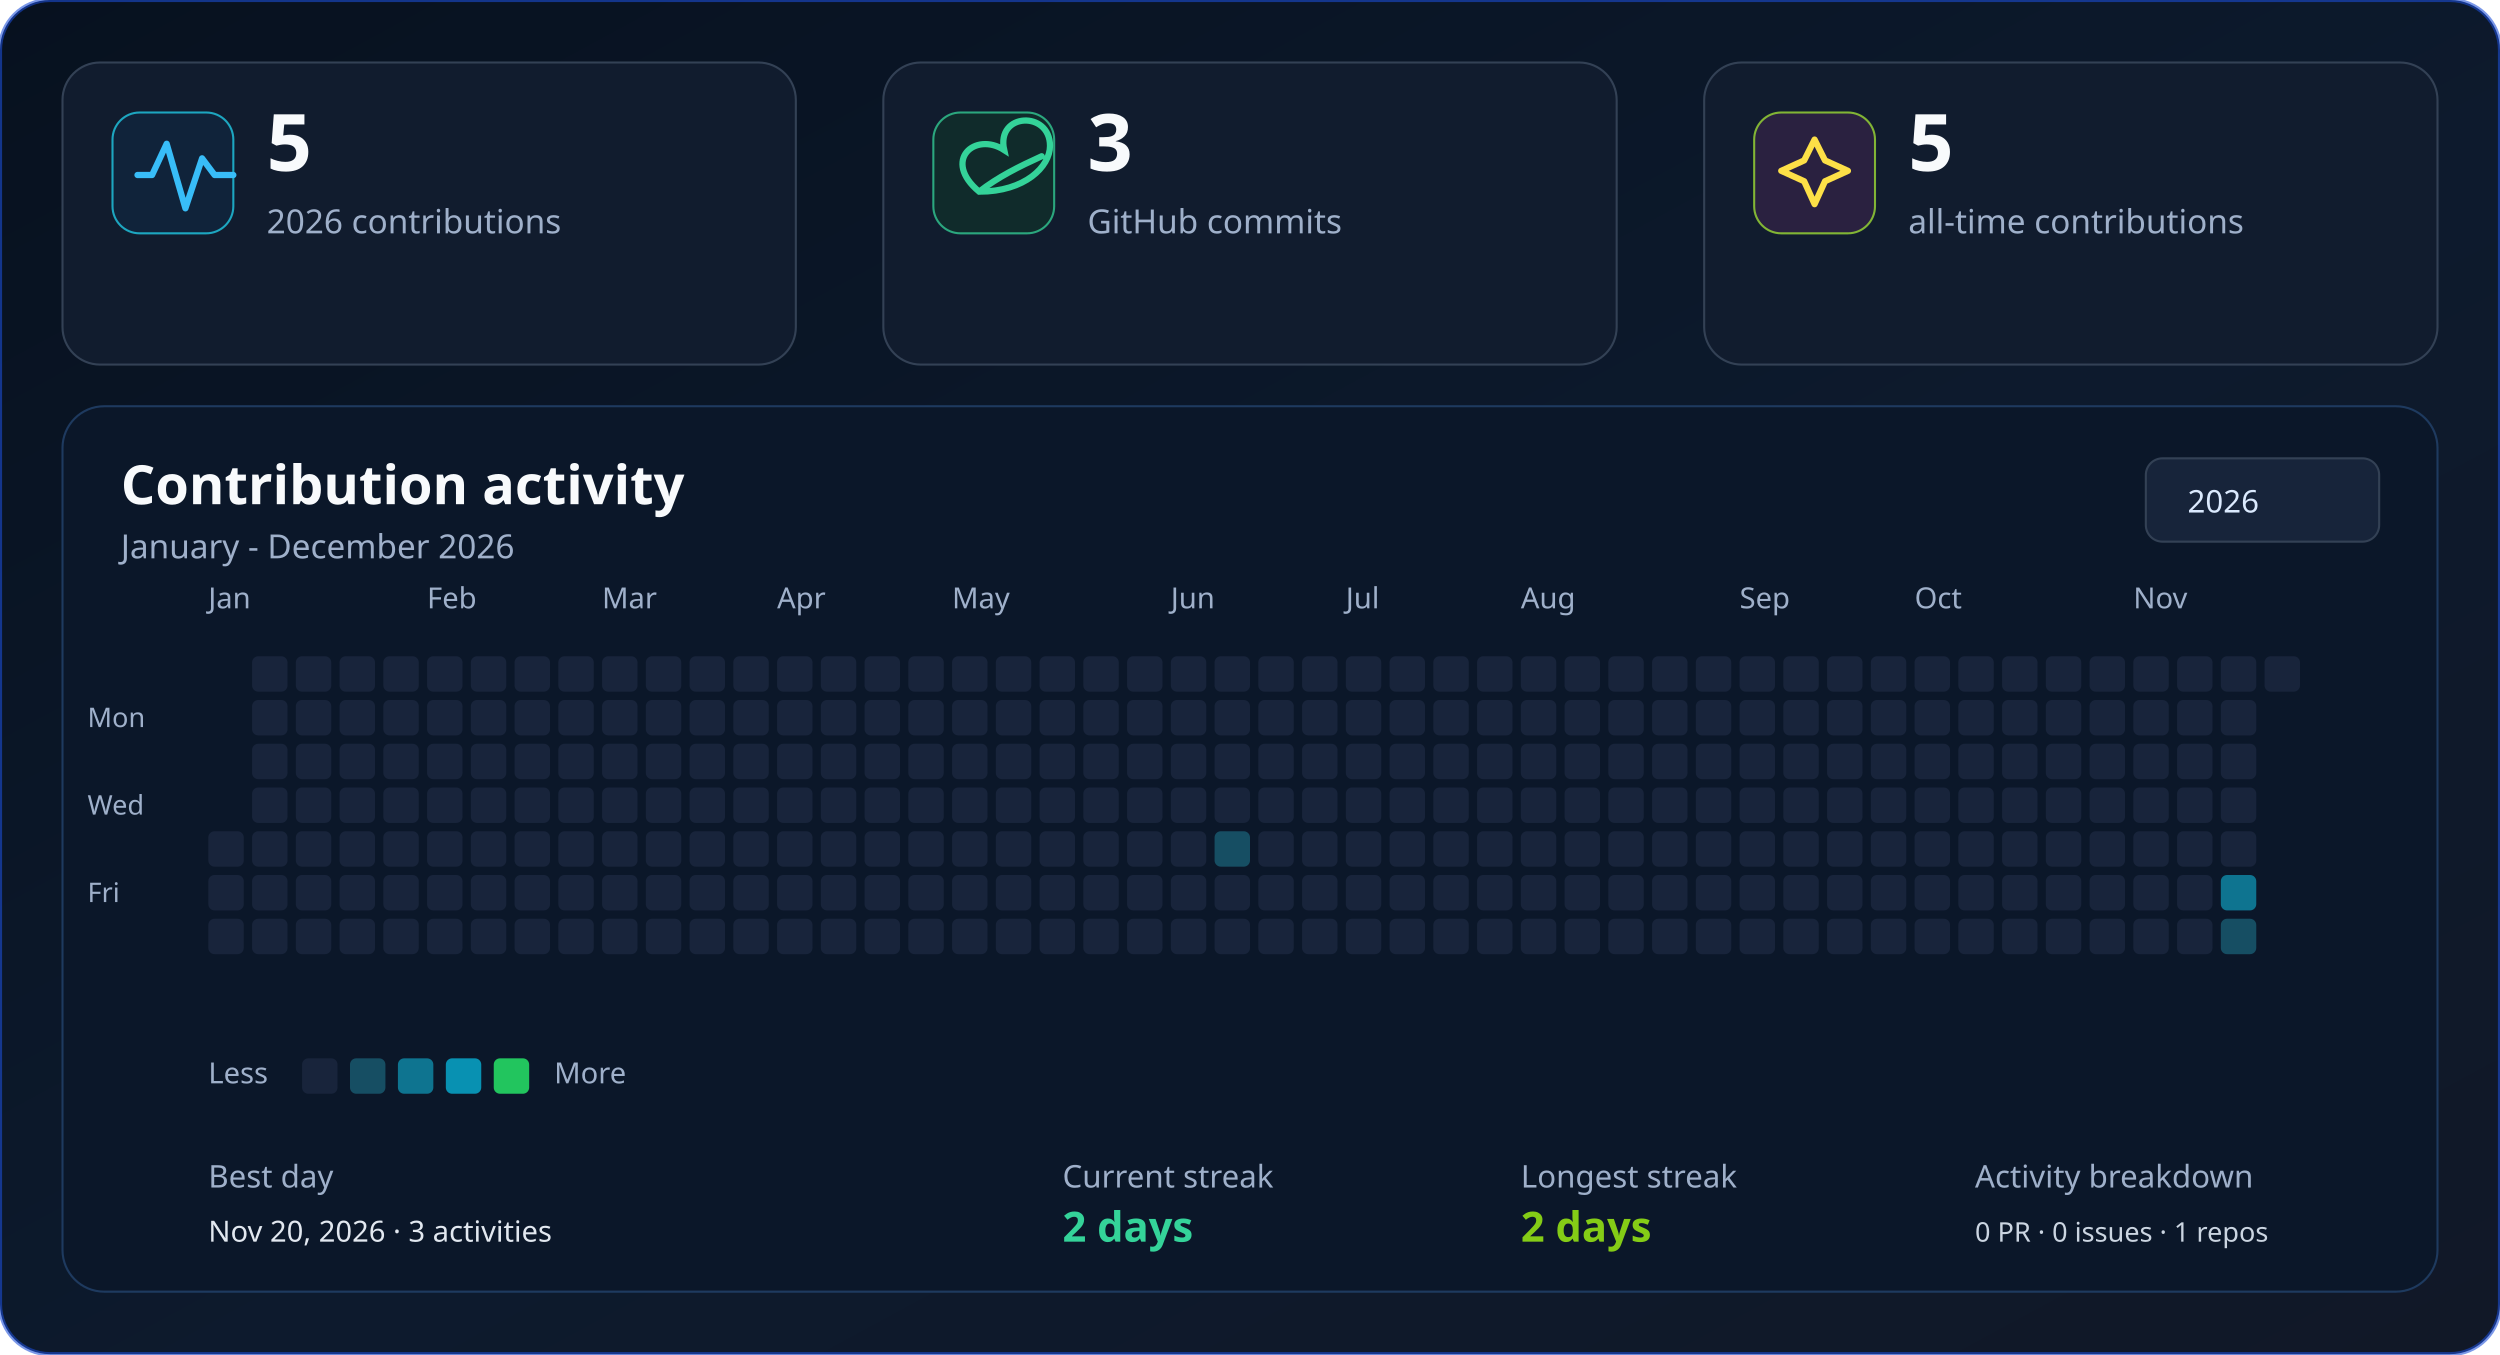
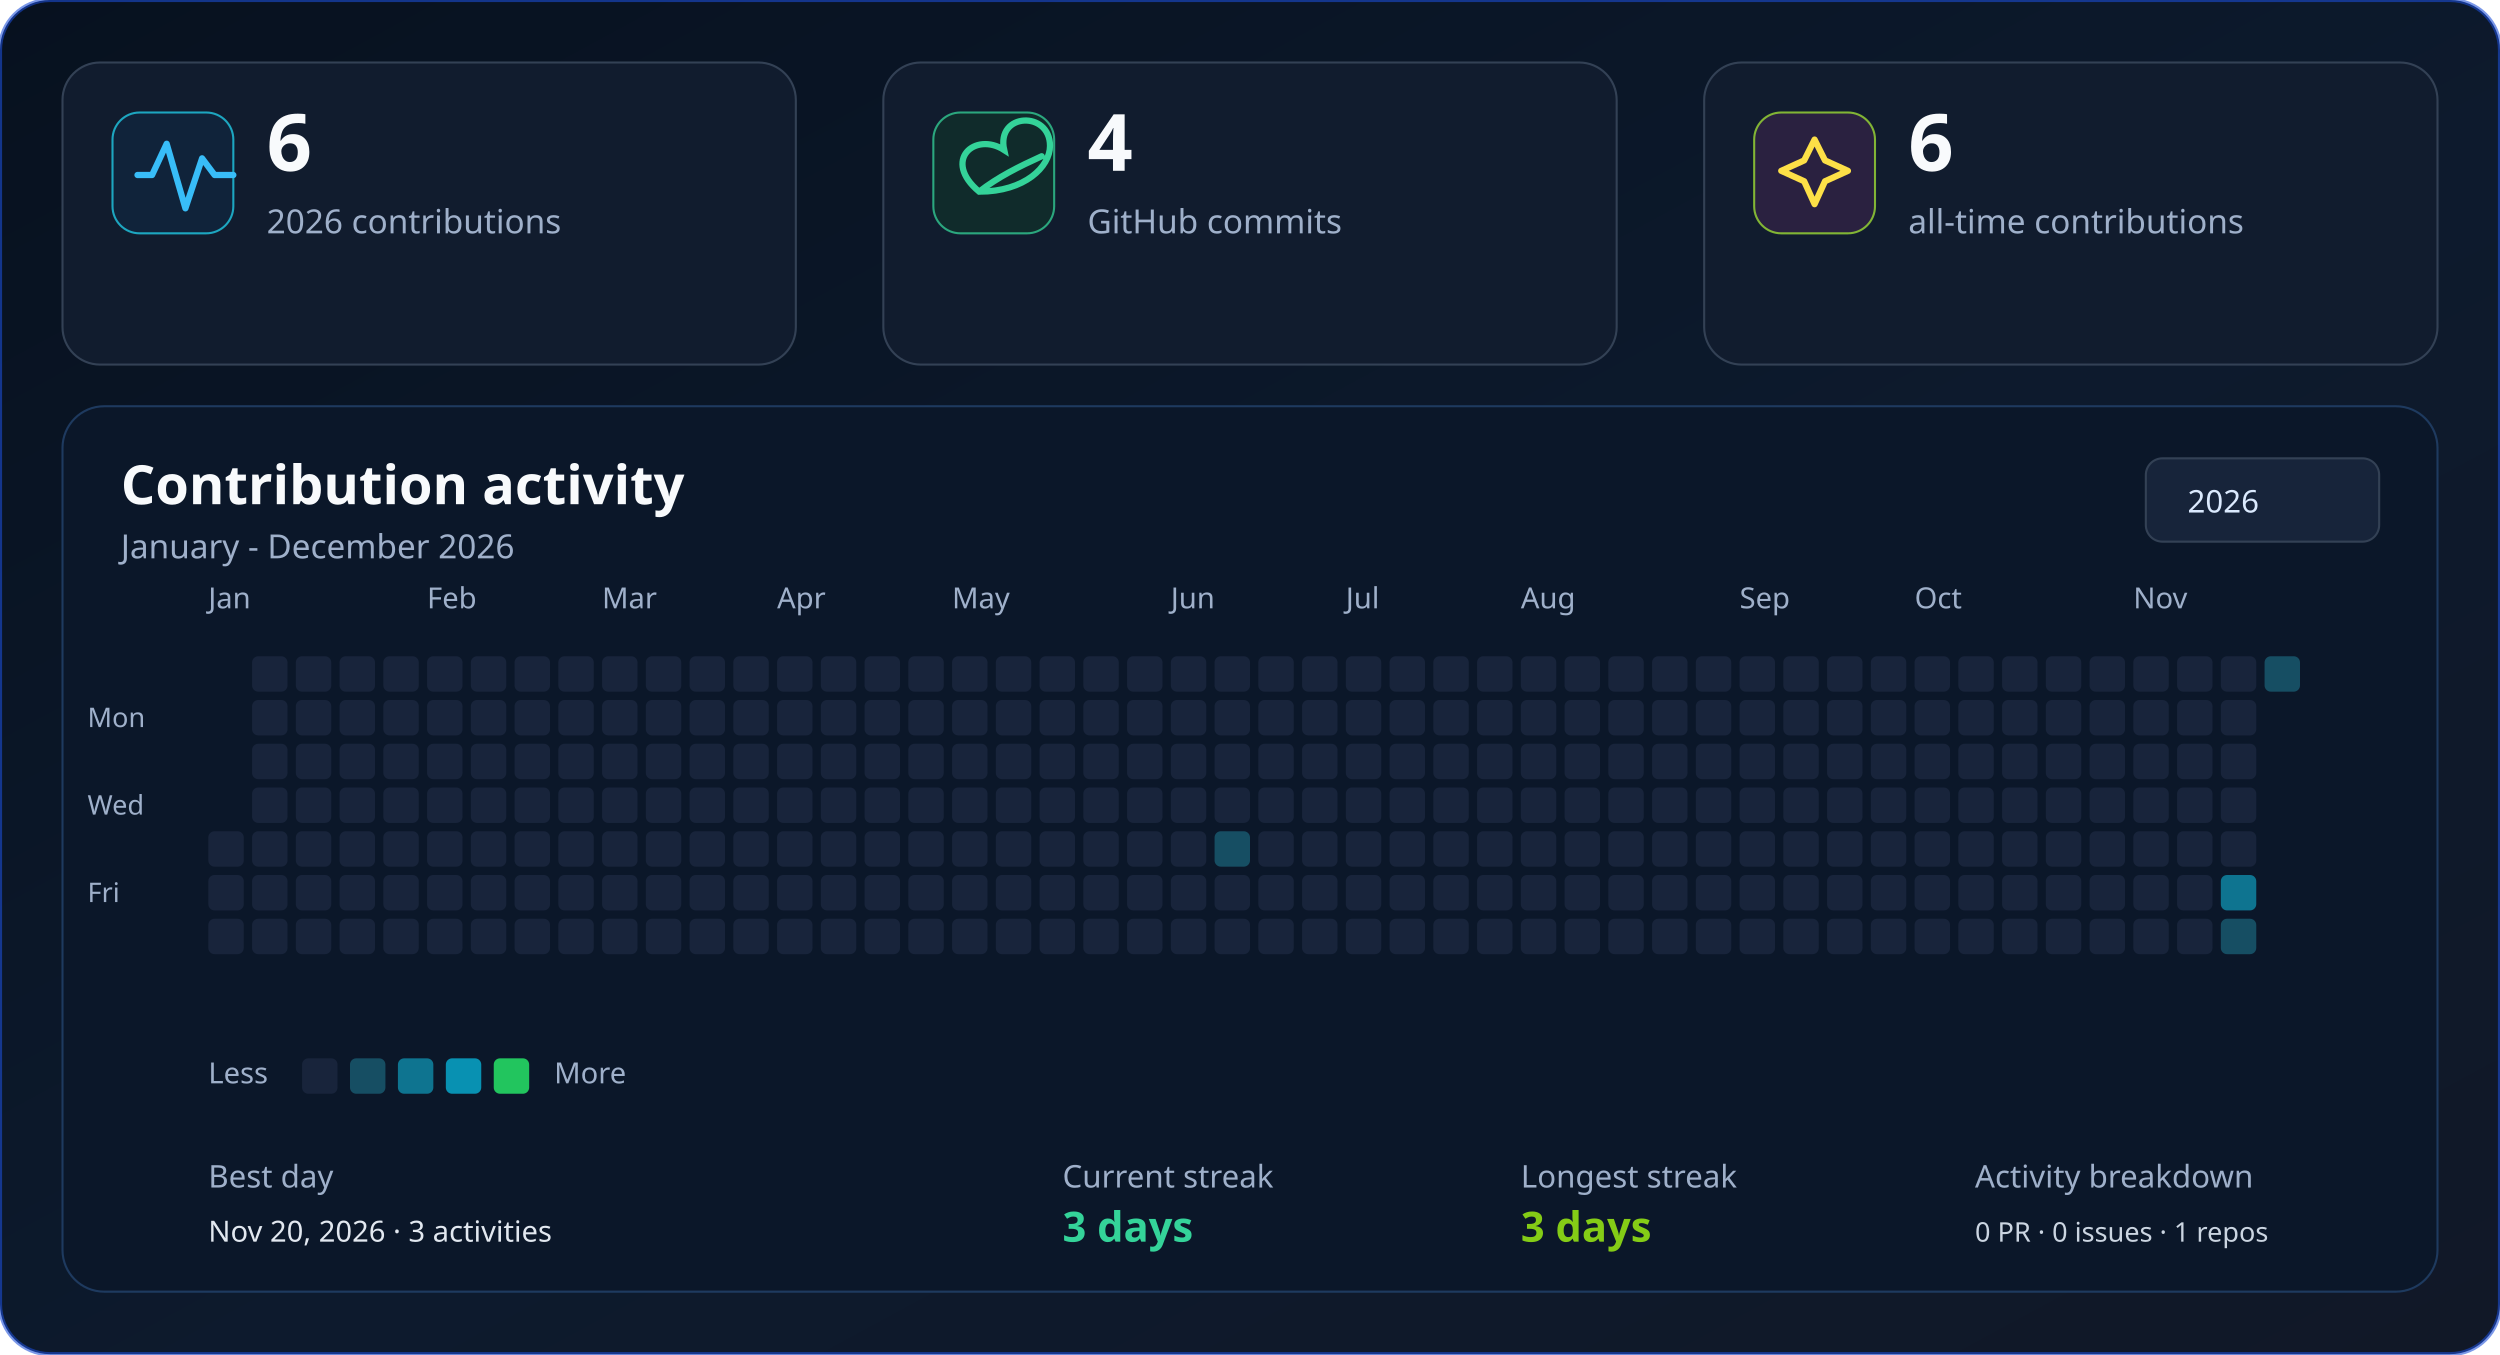
<svg xmlns="http://www.w3.org/2000/svg" width="1200" height="650" viewBox="0 0 1200 650" role="img" aria-labelledby="title desc">
  <defs>
    <linearGradient id="background" x1="0" y1="0" x2="1" y2="1">
      <stop stop-color="#07111f" />
      <stop offset=".55" stop-color="#0d1a2d" />
      <stop offset="1" stop-color="#111827" />
    </linearGradient>
    <linearGradient id="cyan" x1="0" y1="0" x2="1" y2="1">
      <stop stop-color="#22d3ee" />
      <stop offset="1" stop-color="#3b82f6" />
    </linearGradient>
  </defs>
  <rect width="1200" height="650" rx="24" fill="url(#background)" stroke="#1d4ed8" stroke-opacity=".58" stroke-width="2" />
  <g>
    <rect x="30" y="30" width="352" height="145" rx="18" fill="#111c2e" stroke="#334155" />
    <rect x="424" y="30" width="352" height="145" rx="18" fill="#111c2e" stroke="#334155" />
    <rect x="818" y="30" width="352" height="145" rx="18" fill="#111c2e" stroke="#334155" />
    <rect x="54" y="54" width="58" height="58" rx="13" fill="#10233a" stroke="#22d3ee" stroke-opacity=".75" />
    <path d="M66 84h7l7-15 9 31 8-24 6 8h9" fill="none" stroke="#38bdf8" stroke-width="3" stroke-linecap="round" stroke-linejoin="round" />
-     <text x="128" y="82" fill="#f8fafc" font-family="system-ui,sans-serif" font-size="38" font-weight="800">5</text>
+     <text x="128" y="82" fill="#f8fafc" font-family="system-ui,sans-serif" font-size="38" font-weight="800">6</text>
    <text x="128" y="112" fill="#9fb0ca" font-family="system-ui,sans-serif" font-size="16">2026 contributions</text>
    <rect x="448" y="54" width="58" height="58" rx="13" fill="#102b2b" stroke="#34d399" stroke-opacity=".75" />
    <path d="M470 92c-18-15-2-29 12-20-4-18 22-19 22-2 0 10-12 22-34 22zm0 0c9-7 19-12 30-17" fill="none" stroke="#34d399" stroke-width="3" stroke-linecap="round" />
-     <text x="522" y="82" fill="#f8fafc" font-family="system-ui,sans-serif" font-size="38" font-weight="800">3</text>
+     <text x="522" y="82" fill="#f8fafc" font-family="system-ui,sans-serif" font-size="38" font-weight="800">4</text>
    <text x="522" y="112" fill="#9fb0ca" font-family="system-ui,sans-serif" font-size="16">GitHub commits</text>
    <rect x="842" y="54" width="58" height="58" rx="13" fill="#2a2140" stroke="#a3e635" stroke-opacity=".75" />
    <path d="M871 67l5 10 11 5-11 5-5 11-5-11-11-5 11-5z" fill="none" stroke="#fde047" stroke-width="3" stroke-linejoin="round" />
-     <text x="916" y="82" fill="#f8fafc" font-family="system-ui,sans-serif" font-size="38" font-weight="800">5</text>
+     <text x="916" y="82" fill="#f8fafc" font-family="system-ui,sans-serif" font-size="38" font-weight="800">6</text>
    <text x="916" y="112" fill="#9fb0ca" font-family="system-ui,sans-serif" font-size="16">all-time contributions</text>
  </g>
  <rect x="30" y="195" width="1140" height="425" rx="20" fill="#0b1729" stroke="#1e3a5f" />
  <text x="58" y="242" fill="#f8fafc" font-family="system-ui,sans-serif" font-size="26" font-weight="800">Contribution activity</text>
  <text x="58" y="268" fill="#9fb0ca" font-family="system-ui,sans-serif" font-size="16">January - December 2026</text>
  <rect x="1030" y="220" width="112" height="40" rx="8" fill="#17243a" stroke="#334155" />
  <text x="1050" y="246" fill="#dbeafe" font-family="system-ui,sans-serif" font-size="15">2026</text>
  <text x="100" y="292" fill="#9fb0ca" font-family="system-ui,sans-serif" font-size="14">Jan</text>
  <text x="205" y="292" fill="#9fb0ca" font-family="system-ui,sans-serif" font-size="14">Feb</text>
  <text x="289" y="292" fill="#9fb0ca" font-family="system-ui,sans-serif" font-size="14">Mar</text>
  <text x="373" y="292" fill="#9fb0ca" font-family="system-ui,sans-serif" font-size="14">Apr</text>
  <text x="457" y="292" fill="#9fb0ca" font-family="system-ui,sans-serif" font-size="14">May</text>
  <text x="562" y="292" fill="#9fb0ca" font-family="system-ui,sans-serif" font-size="14">Jun</text>
  <text x="646" y="292" fill="#9fb0ca" font-family="system-ui,sans-serif" font-size="14">Jul</text>
  <text x="730" y="292" fill="#9fb0ca" font-family="system-ui,sans-serif" font-size="14">Aug</text>
  <text x="835" y="292" fill="#9fb0ca" font-family="system-ui,sans-serif" font-size="14">Sep</text>
  <text x="919" y="292" fill="#9fb0ca" font-family="system-ui,sans-serif" font-size="14">Oct</text>
  <text x="1024" y="292" fill="#9fb0ca" font-family="system-ui,sans-serif" font-size="14">Nov</text>
  <text x="42" y="349" fill="#9fb0ca" font-family="system-ui,sans-serif" font-size="13">Mon</text>
  <text x="42" y="391" fill="#9fb0ca" font-family="system-ui,sans-serif" font-size="13">Wed</text>
  <text x="42" y="433" fill="#9fb0ca" font-family="system-ui,sans-serif" font-size="13">Fri</text>
  <rect x="100" y="399" width="17" height="17" rx="3" fill="#18243b" />
  <rect x="100" y="420" width="17" height="17" rx="3" fill="#18243b" />
  <rect x="100" y="441" width="17" height="17" rx="3" fill="#18243b" />
  <rect x="121" y="315" width="17" height="17" rx="3" fill="#18243b" />
  <rect x="121" y="336" width="17" height="17" rx="3" fill="#18243b" />
  <rect x="121" y="357" width="17" height="17" rx="3" fill="#18243b" />
  <rect x="121" y="378" width="17" height="17" rx="3" fill="#18243b" />
  <rect x="121" y="399" width="17" height="17" rx="3" fill="#18243b" />
  <rect x="121" y="420" width="17" height="17" rx="3" fill="#18243b" />
  <rect x="121" y="441" width="17" height="17" rx="3" fill="#18243b" />
  <rect x="142" y="315" width="17" height="17" rx="3" fill="#18243b" />
  <rect x="142" y="336" width="17" height="17" rx="3" fill="#18243b" />
  <rect x="142" y="357" width="17" height="17" rx="3" fill="#18243b" />
  <rect x="142" y="378" width="17" height="17" rx="3" fill="#18243b" />
  <rect x="142" y="399" width="17" height="17" rx="3" fill="#18243b" />
  <rect x="142" y="420" width="17" height="17" rx="3" fill="#18243b" />
  <rect x="142" y="441" width="17" height="17" rx="3" fill="#18243b" />
  <rect x="163" y="315" width="17" height="17" rx="3" fill="#18243b" />
  <rect x="163" y="336" width="17" height="17" rx="3" fill="#18243b" />
  <rect x="163" y="357" width="17" height="17" rx="3" fill="#18243b" />
  <rect x="163" y="378" width="17" height="17" rx="3" fill="#18243b" />
  <rect x="163" y="399" width="17" height="17" rx="3" fill="#18243b" />
  <rect x="163" y="420" width="17" height="17" rx="3" fill="#18243b" />
  <rect x="163" y="441" width="17" height="17" rx="3" fill="#18243b" />
  <rect x="184" y="315" width="17" height="17" rx="3" fill="#18243b" />
  <rect x="184" y="336" width="17" height="17" rx="3" fill="#18243b" />
  <rect x="184" y="357" width="17" height="17" rx="3" fill="#18243b" />
  <rect x="184" y="378" width="17" height="17" rx="3" fill="#18243b" />
  <rect x="184" y="399" width="17" height="17" rx="3" fill="#18243b" />
  <rect x="184" y="420" width="17" height="17" rx="3" fill="#18243b" />
  <rect x="184" y="441" width="17" height="17" rx="3" fill="#18243b" />
  <rect x="205" y="315" width="17" height="17" rx="3" fill="#18243b" />
  <rect x="205" y="336" width="17" height="17" rx="3" fill="#18243b" />
  <rect x="205" y="357" width="17" height="17" rx="3" fill="#18243b" />
  <rect x="205" y="378" width="17" height="17" rx="3" fill="#18243b" />
  <rect x="205" y="399" width="17" height="17" rx="3" fill="#18243b" />
  <rect x="205" y="420" width="17" height="17" rx="3" fill="#18243b" />
  <rect x="205" y="441" width="17" height="17" rx="3" fill="#18243b" />
  <rect x="226" y="315" width="17" height="17" rx="3" fill="#18243b" />
  <rect x="226" y="336" width="17" height="17" rx="3" fill="#18243b" />
  <rect x="226" y="357" width="17" height="17" rx="3" fill="#18243b" />
  <rect x="226" y="378" width="17" height="17" rx="3" fill="#18243b" />
  <rect x="226" y="399" width="17" height="17" rx="3" fill="#18243b" />
  <rect x="226" y="420" width="17" height="17" rx="3" fill="#18243b" />
  <rect x="226" y="441" width="17" height="17" rx="3" fill="#18243b" />
  <rect x="247" y="315" width="17" height="17" rx="3" fill="#18243b" />
  <rect x="247" y="336" width="17" height="17" rx="3" fill="#18243b" />
  <rect x="247" y="357" width="17" height="17" rx="3" fill="#18243b" />
  <rect x="247" y="378" width="17" height="17" rx="3" fill="#18243b" />
  <rect x="247" y="399" width="17" height="17" rx="3" fill="#18243b" />
  <rect x="247" y="420" width="17" height="17" rx="3" fill="#18243b" />
  <rect x="247" y="441" width="17" height="17" rx="3" fill="#18243b" />
  <rect x="268" y="315" width="17" height="17" rx="3" fill="#18243b" />
  <rect x="268" y="336" width="17" height="17" rx="3" fill="#18243b" />
  <rect x="268" y="357" width="17" height="17" rx="3" fill="#18243b" />
  <rect x="268" y="378" width="17" height="17" rx="3" fill="#18243b" />
  <rect x="268" y="399" width="17" height="17" rx="3" fill="#18243b" />
  <rect x="268" y="420" width="17" height="17" rx="3" fill="#18243b" />
  <rect x="268" y="441" width="17" height="17" rx="3" fill="#18243b" />
  <rect x="289" y="315" width="17" height="17" rx="3" fill="#18243b" />
  <rect x="289" y="336" width="17" height="17" rx="3" fill="#18243b" />
  <rect x="289" y="357" width="17" height="17" rx="3" fill="#18243b" />
  <rect x="289" y="378" width="17" height="17" rx="3" fill="#18243b" />
  <rect x="289" y="399" width="17" height="17" rx="3" fill="#18243b" />
  <rect x="289" y="420" width="17" height="17" rx="3" fill="#18243b" />
  <rect x="289" y="441" width="17" height="17" rx="3" fill="#18243b" />
  <rect x="310" y="315" width="17" height="17" rx="3" fill="#18243b" />
  <rect x="310" y="336" width="17" height="17" rx="3" fill="#18243b" />
  <rect x="310" y="357" width="17" height="17" rx="3" fill="#18243b" />
  <rect x="310" y="378" width="17" height="17" rx="3" fill="#18243b" />
  <rect x="310" y="399" width="17" height="17" rx="3" fill="#18243b" />
  <rect x="310" y="420" width="17" height="17" rx="3" fill="#18243b" />
  <rect x="310" y="441" width="17" height="17" rx="3" fill="#18243b" />
  <rect x="331" y="315" width="17" height="17" rx="3" fill="#18243b" />
  <rect x="331" y="336" width="17" height="17" rx="3" fill="#18243b" />
  <rect x="331" y="357" width="17" height="17" rx="3" fill="#18243b" />
  <rect x="331" y="378" width="17" height="17" rx="3" fill="#18243b" />
  <rect x="331" y="399" width="17" height="17" rx="3" fill="#18243b" />
  <rect x="331" y="420" width="17" height="17" rx="3" fill="#18243b" />
  <rect x="331" y="441" width="17" height="17" rx="3" fill="#18243b" />
  <rect x="352" y="315" width="17" height="17" rx="3" fill="#18243b" />
  <rect x="352" y="336" width="17" height="17" rx="3" fill="#18243b" />
  <rect x="352" y="357" width="17" height="17" rx="3" fill="#18243b" />
  <rect x="352" y="378" width="17" height="17" rx="3" fill="#18243b" />
  <rect x="352" y="399" width="17" height="17" rx="3" fill="#18243b" />
  <rect x="352" y="420" width="17" height="17" rx="3" fill="#18243b" />
  <rect x="352" y="441" width="17" height="17" rx="3" fill="#18243b" />
  <rect x="373" y="315" width="17" height="17" rx="3" fill="#18243b" />
  <rect x="373" y="336" width="17" height="17" rx="3" fill="#18243b" />
  <rect x="373" y="357" width="17" height="17" rx="3" fill="#18243b" />
  <rect x="373" y="378" width="17" height="17" rx="3" fill="#18243b" />
  <rect x="373" y="399" width="17" height="17" rx="3" fill="#18243b" />
  <rect x="373" y="420" width="17" height="17" rx="3" fill="#18243b" />
  <rect x="373" y="441" width="17" height="17" rx="3" fill="#18243b" />
  <rect x="394" y="315" width="17" height="17" rx="3" fill="#18243b" />
  <rect x="394" y="336" width="17" height="17" rx="3" fill="#18243b" />
  <rect x="394" y="357" width="17" height="17" rx="3" fill="#18243b" />
  <rect x="394" y="378" width="17" height="17" rx="3" fill="#18243b" />
  <rect x="394" y="399" width="17" height="17" rx="3" fill="#18243b" />
  <rect x="394" y="420" width="17" height="17" rx="3" fill="#18243b" />
  <rect x="394" y="441" width="17" height="17" rx="3" fill="#18243b" />
  <rect x="415" y="315" width="17" height="17" rx="3" fill="#18243b" />
  <rect x="415" y="336" width="17" height="17" rx="3" fill="#18243b" />
  <rect x="415" y="357" width="17" height="17" rx="3" fill="#18243b" />
  <rect x="415" y="378" width="17" height="17" rx="3" fill="#18243b" />
  <rect x="415" y="399" width="17" height="17" rx="3" fill="#18243b" />
  <rect x="415" y="420" width="17" height="17" rx="3" fill="#18243b" />
  <rect x="415" y="441" width="17" height="17" rx="3" fill="#18243b" />
  <rect x="436" y="315" width="17" height="17" rx="3" fill="#18243b" />
  <rect x="436" y="336" width="17" height="17" rx="3" fill="#18243b" />
  <rect x="436" y="357" width="17" height="17" rx="3" fill="#18243b" />
  <rect x="436" y="378" width="17" height="17" rx="3" fill="#18243b" />
  <rect x="436" y="399" width="17" height="17" rx="3" fill="#18243b" />
  <rect x="436" y="420" width="17" height="17" rx="3" fill="#18243b" />
  <rect x="436" y="441" width="17" height="17" rx="3" fill="#18243b" />
  <rect x="457" y="315" width="17" height="17" rx="3" fill="#18243b" />
  <rect x="457" y="336" width="17" height="17" rx="3" fill="#18243b" />
  <rect x="457" y="357" width="17" height="17" rx="3" fill="#18243b" />
  <rect x="457" y="378" width="17" height="17" rx="3" fill="#18243b" />
  <rect x="457" y="399" width="17" height="17" rx="3" fill="#18243b" />
  <rect x="457" y="420" width="17" height="17" rx="3" fill="#18243b" />
  <rect x="457" y="441" width="17" height="17" rx="3" fill="#18243b" />
  <rect x="478" y="315" width="17" height="17" rx="3" fill="#18243b" />
  <rect x="478" y="336" width="17" height="17" rx="3" fill="#18243b" />
  <rect x="478" y="357" width="17" height="17" rx="3" fill="#18243b" />
  <rect x="478" y="378" width="17" height="17" rx="3" fill="#18243b" />
  <rect x="478" y="399" width="17" height="17" rx="3" fill="#18243b" />
  <rect x="478" y="420" width="17" height="17" rx="3" fill="#18243b" />
  <rect x="478" y="441" width="17" height="17" rx="3" fill="#18243b" />
  <rect x="499" y="315" width="17" height="17" rx="3" fill="#18243b" />
  <rect x="499" y="336" width="17" height="17" rx="3" fill="#18243b" />
  <rect x="499" y="357" width="17" height="17" rx="3" fill="#18243b" />
  <rect x="499" y="378" width="17" height="17" rx="3" fill="#18243b" />
  <rect x="499" y="399" width="17" height="17" rx="3" fill="#18243b" />
  <rect x="499" y="420" width="17" height="17" rx="3" fill="#18243b" />
  <rect x="499" y="441" width="17" height="17" rx="3" fill="#18243b" />
  <rect x="520" y="315" width="17" height="17" rx="3" fill="#18243b" />
  <rect x="520" y="336" width="17" height="17" rx="3" fill="#18243b" />
  <rect x="520" y="357" width="17" height="17" rx="3" fill="#18243b" />
  <rect x="520" y="378" width="17" height="17" rx="3" fill="#18243b" />
  <rect x="520" y="399" width="17" height="17" rx="3" fill="#18243b" />
  <rect x="520" y="420" width="17" height="17" rx="3" fill="#18243b" />
  <rect x="520" y="441" width="17" height="17" rx="3" fill="#18243b" />
  <rect x="541" y="315" width="17" height="17" rx="3" fill="#18243b" />
  <rect x="541" y="336" width="17" height="17" rx="3" fill="#18243b" />
  <rect x="541" y="357" width="17" height="17" rx="3" fill="#18243b" />
  <rect x="541" y="378" width="17" height="17" rx="3" fill="#18243b" />
  <rect x="541" y="399" width="17" height="17" rx="3" fill="#18243b" />
  <rect x="541" y="420" width="17" height="17" rx="3" fill="#18243b" />
  <rect x="541" y="441" width="17" height="17" rx="3" fill="#18243b" />
  <rect x="562" y="315" width="17" height="17" rx="3" fill="#18243b" />
  <rect x="562" y="336" width="17" height="17" rx="3" fill="#18243b" />
  <rect x="562" y="357" width="17" height="17" rx="3" fill="#18243b" />
  <rect x="562" y="378" width="17" height="17" rx="3" fill="#18243b" />
  <rect x="562" y="399" width="17" height="17" rx="3" fill="#18243b" />
  <rect x="562" y="420" width="17" height="17" rx="3" fill="#18243b" />
  <rect x="562" y="441" width="17" height="17" rx="3" fill="#18243b" />
  <rect x="583" y="315" width="17" height="17" rx="3" fill="#18243b" />
  <rect x="583" y="336" width="17" height="17" rx="3" fill="#18243b" />
  <rect x="583" y="357" width="17" height="17" rx="3" fill="#18243b" />
  <rect x="583" y="378" width="17" height="17" rx="3" fill="#18243b" />
  <rect x="583" y="399" width="17" height="17" rx="3" fill="#164e63" />
  <rect x="583" y="420" width="17" height="17" rx="3" fill="#18243b" />
  <rect x="583" y="441" width="17" height="17" rx="3" fill="#18243b" />
  <rect x="604" y="315" width="17" height="17" rx="3" fill="#18243b" />
  <rect x="604" y="336" width="17" height="17" rx="3" fill="#18243b" />
  <rect x="604" y="357" width="17" height="17" rx="3" fill="#18243b" />
  <rect x="604" y="378" width="17" height="17" rx="3" fill="#18243b" />
  <rect x="604" y="399" width="17" height="17" rx="3" fill="#18243b" />
  <rect x="604" y="420" width="17" height="17" rx="3" fill="#18243b" />
  <rect x="604" y="441" width="17" height="17" rx="3" fill="#18243b" />
  <rect x="625" y="315" width="17" height="17" rx="3" fill="#18243b" />
  <rect x="625" y="336" width="17" height="17" rx="3" fill="#18243b" />
  <rect x="625" y="357" width="17" height="17" rx="3" fill="#18243b" />
  <rect x="625" y="378" width="17" height="17" rx="3" fill="#18243b" />
  <rect x="625" y="399" width="17" height="17" rx="3" fill="#18243b" />
  <rect x="625" y="420" width="17" height="17" rx="3" fill="#18243b" />
  <rect x="625" y="441" width="17" height="17" rx="3" fill="#18243b" />
  <rect x="646" y="315" width="17" height="17" rx="3" fill="#18243b" />
  <rect x="646" y="336" width="17" height="17" rx="3" fill="#18243b" />
  <rect x="646" y="357" width="17" height="17" rx="3" fill="#18243b" />
  <rect x="646" y="378" width="17" height="17" rx="3" fill="#18243b" />
  <rect x="646" y="399" width="17" height="17" rx="3" fill="#18243b" />
  <rect x="646" y="420" width="17" height="17" rx="3" fill="#18243b" />
  <rect x="646" y="441" width="17" height="17" rx="3" fill="#18243b" />
  <rect x="667" y="315" width="17" height="17" rx="3" fill="#18243b" />
  <rect x="667" y="336" width="17" height="17" rx="3" fill="#18243b" />
  <rect x="667" y="357" width="17" height="17" rx="3" fill="#18243b" />
  <rect x="667" y="378" width="17" height="17" rx="3" fill="#18243b" />
  <rect x="667" y="399" width="17" height="17" rx="3" fill="#18243b" />
  <rect x="667" y="420" width="17" height="17" rx="3" fill="#18243b" />
  <rect x="667" y="441" width="17" height="17" rx="3" fill="#18243b" />
  <rect x="688" y="315" width="17" height="17" rx="3" fill="#18243b" />
  <rect x="688" y="336" width="17" height="17" rx="3" fill="#18243b" />
  <rect x="688" y="357" width="17" height="17" rx="3" fill="#18243b" />
  <rect x="688" y="378" width="17" height="17" rx="3" fill="#18243b" />
  <rect x="688" y="399" width="17" height="17" rx="3" fill="#18243b" />
  <rect x="688" y="420" width="17" height="17" rx="3" fill="#18243b" />
  <rect x="688" y="441" width="17" height="17" rx="3" fill="#18243b" />
  <rect x="709" y="315" width="17" height="17" rx="3" fill="#18243b" />
  <rect x="709" y="336" width="17" height="17" rx="3" fill="#18243b" />
  <rect x="709" y="357" width="17" height="17" rx="3" fill="#18243b" />
  <rect x="709" y="378" width="17" height="17" rx="3" fill="#18243b" />
  <rect x="709" y="399" width="17" height="17" rx="3" fill="#18243b" />
  <rect x="709" y="420" width="17" height="17" rx="3" fill="#18243b" />
  <rect x="709" y="441" width="17" height="17" rx="3" fill="#18243b" />
  <rect x="730" y="315" width="17" height="17" rx="3" fill="#18243b" />
  <rect x="730" y="336" width="17" height="17" rx="3" fill="#18243b" />
  <rect x="730" y="357" width="17" height="17" rx="3" fill="#18243b" />
  <rect x="730" y="378" width="17" height="17" rx="3" fill="#18243b" />
  <rect x="730" y="399" width="17" height="17" rx="3" fill="#18243b" />
  <rect x="730" y="420" width="17" height="17" rx="3" fill="#18243b" />
  <rect x="730" y="441" width="17" height="17" rx="3" fill="#18243b" />
  <rect x="751" y="315" width="17" height="17" rx="3" fill="#18243b" />
  <rect x="751" y="336" width="17" height="17" rx="3" fill="#18243b" />
  <rect x="751" y="357" width="17" height="17" rx="3" fill="#18243b" />
  <rect x="751" y="378" width="17" height="17" rx="3" fill="#18243b" />
  <rect x="751" y="399" width="17" height="17" rx="3" fill="#18243b" />
  <rect x="751" y="420" width="17" height="17" rx="3" fill="#18243b" />
  <rect x="751" y="441" width="17" height="17" rx="3" fill="#18243b" />
  <rect x="772" y="315" width="17" height="17" rx="3" fill="#18243b" />
  <rect x="772" y="336" width="17" height="17" rx="3" fill="#18243b" />
  <rect x="772" y="357" width="17" height="17" rx="3" fill="#18243b" />
  <rect x="772" y="378" width="17" height="17" rx="3" fill="#18243b" />
  <rect x="772" y="399" width="17" height="17" rx="3" fill="#18243b" />
  <rect x="772" y="420" width="17" height="17" rx="3" fill="#18243b" />
  <rect x="772" y="441" width="17" height="17" rx="3" fill="#18243b" />
  <rect x="793" y="315" width="17" height="17" rx="3" fill="#18243b" />
  <rect x="793" y="336" width="17" height="17" rx="3" fill="#18243b" />
  <rect x="793" y="357" width="17" height="17" rx="3" fill="#18243b" />
  <rect x="793" y="378" width="17" height="17" rx="3" fill="#18243b" />
  <rect x="793" y="399" width="17" height="17" rx="3" fill="#18243b" />
  <rect x="793" y="420" width="17" height="17" rx="3" fill="#18243b" />
  <rect x="793" y="441" width="17" height="17" rx="3" fill="#18243b" />
  <rect x="814" y="315" width="17" height="17" rx="3" fill="#18243b" />
  <rect x="814" y="336" width="17" height="17" rx="3" fill="#18243b" />
  <rect x="814" y="357" width="17" height="17" rx="3" fill="#18243b" />
  <rect x="814" y="378" width="17" height="17" rx="3" fill="#18243b" />
  <rect x="814" y="399" width="17" height="17" rx="3" fill="#18243b" />
  <rect x="814" y="420" width="17" height="17" rx="3" fill="#18243b" />
  <rect x="814" y="441" width="17" height="17" rx="3" fill="#18243b" />
  <rect x="835" y="315" width="17" height="17" rx="3" fill="#18243b" />
  <rect x="835" y="336" width="17" height="17" rx="3" fill="#18243b" />
  <rect x="835" y="357" width="17" height="17" rx="3" fill="#18243b" />
  <rect x="835" y="378" width="17" height="17" rx="3" fill="#18243b" />
  <rect x="835" y="399" width="17" height="17" rx="3" fill="#18243b" />
  <rect x="835" y="420" width="17" height="17" rx="3" fill="#18243b" />
  <rect x="835" y="441" width="17" height="17" rx="3" fill="#18243b" />
  <rect x="856" y="315" width="17" height="17" rx="3" fill="#18243b" />
  <rect x="856" y="336" width="17" height="17" rx="3" fill="#18243b" />
  <rect x="856" y="357" width="17" height="17" rx="3" fill="#18243b" />
  <rect x="856" y="378" width="17" height="17" rx="3" fill="#18243b" />
  <rect x="856" y="399" width="17" height="17" rx="3" fill="#18243b" />
  <rect x="856" y="420" width="17" height="17" rx="3" fill="#18243b" />
  <rect x="856" y="441" width="17" height="17" rx="3" fill="#18243b" />
  <rect x="877" y="315" width="17" height="17" rx="3" fill="#18243b" />
  <rect x="877" y="336" width="17" height="17" rx="3" fill="#18243b" />
  <rect x="877" y="357" width="17" height="17" rx="3" fill="#18243b" />
  <rect x="877" y="378" width="17" height="17" rx="3" fill="#18243b" />
  <rect x="877" y="399" width="17" height="17" rx="3" fill="#18243b" />
  <rect x="877" y="420" width="17" height="17" rx="3" fill="#18243b" />
  <rect x="877" y="441" width="17" height="17" rx="3" fill="#18243b" />
  <rect x="898" y="315" width="17" height="17" rx="3" fill="#18243b" />
  <rect x="898" y="336" width="17" height="17" rx="3" fill="#18243b" />
  <rect x="898" y="357" width="17" height="17" rx="3" fill="#18243b" />
  <rect x="898" y="378" width="17" height="17" rx="3" fill="#18243b" />
  <rect x="898" y="399" width="17" height="17" rx="3" fill="#18243b" />
  <rect x="898" y="420" width="17" height="17" rx="3" fill="#18243b" />
  <rect x="898" y="441" width="17" height="17" rx="3" fill="#18243b" />
  <rect x="919" y="315" width="17" height="17" rx="3" fill="#18243b" />
  <rect x="919" y="336" width="17" height="17" rx="3" fill="#18243b" />
  <rect x="919" y="357" width="17" height="17" rx="3" fill="#18243b" />
  <rect x="919" y="378" width="17" height="17" rx="3" fill="#18243b" />
  <rect x="919" y="399" width="17" height="17" rx="3" fill="#18243b" />
  <rect x="919" y="420" width="17" height="17" rx="3" fill="#18243b" />
  <rect x="919" y="441" width="17" height="17" rx="3" fill="#18243b" />
  <rect x="940" y="315" width="17" height="17" rx="3" fill="#18243b" />
  <rect x="940" y="336" width="17" height="17" rx="3" fill="#18243b" />
  <rect x="940" y="357" width="17" height="17" rx="3" fill="#18243b" />
  <rect x="940" y="378" width="17" height="17" rx="3" fill="#18243b" />
  <rect x="940" y="399" width="17" height="17" rx="3" fill="#18243b" />
  <rect x="940" y="420" width="17" height="17" rx="3" fill="#18243b" />
  <rect x="940" y="441" width="17" height="17" rx="3" fill="#18243b" />
  <rect x="961" y="315" width="17" height="17" rx="3" fill="#18243b" />
  <rect x="961" y="336" width="17" height="17" rx="3" fill="#18243b" />
  <rect x="961" y="357" width="17" height="17" rx="3" fill="#18243b" />
  <rect x="961" y="378" width="17" height="17" rx="3" fill="#18243b" />
  <rect x="961" y="399" width="17" height="17" rx="3" fill="#18243b" />
  <rect x="961" y="420" width="17" height="17" rx="3" fill="#18243b" />
  <rect x="961" y="441" width="17" height="17" rx="3" fill="#18243b" />
  <rect x="982" y="315" width="17" height="17" rx="3" fill="#18243b" />
  <rect x="982" y="336" width="17" height="17" rx="3" fill="#18243b" />
  <rect x="982" y="357" width="17" height="17" rx="3" fill="#18243b" />
  <rect x="982" y="378" width="17" height="17" rx="3" fill="#18243b" />
  <rect x="982" y="399" width="17" height="17" rx="3" fill="#18243b" />
  <rect x="982" y="420" width="17" height="17" rx="3" fill="#18243b" />
  <rect x="982" y="441" width="17" height="17" rx="3" fill="#18243b" />
  <rect x="1003" y="315" width="17" height="17" rx="3" fill="#18243b" />
  <rect x="1003" y="336" width="17" height="17" rx="3" fill="#18243b" />
  <rect x="1003" y="357" width="17" height="17" rx="3" fill="#18243b" />
  <rect x="1003" y="378" width="17" height="17" rx="3" fill="#18243b" />
  <rect x="1003" y="399" width="17" height="17" rx="3" fill="#18243b" />
  <rect x="1003" y="420" width="17" height="17" rx="3" fill="#18243b" />
  <rect x="1003" y="441" width="17" height="17" rx="3" fill="#18243b" />
  <rect x="1024" y="315" width="17" height="17" rx="3" fill="#18243b" />
  <rect x="1024" y="336" width="17" height="17" rx="3" fill="#18243b" />
  <rect x="1024" y="357" width="17" height="17" rx="3" fill="#18243b" />
  <rect x="1024" y="378" width="17" height="17" rx="3" fill="#18243b" />
  <rect x="1024" y="399" width="17" height="17" rx="3" fill="#18243b" />
  <rect x="1024" y="420" width="17" height="17" rx="3" fill="#18243b" />
  <rect x="1024" y="441" width="17" height="17" rx="3" fill="#18243b" />
  <rect x="1045" y="315" width="17" height="17" rx="3" fill="#18243b" />
  <rect x="1045" y="336" width="17" height="17" rx="3" fill="#18243b" />
  <rect x="1045" y="357" width="17" height="17" rx="3" fill="#18243b" />
  <rect x="1045" y="378" width="17" height="17" rx="3" fill="#18243b" />
  <rect x="1045" y="399" width="17" height="17" rx="3" fill="#18243b" />
  <rect x="1045" y="420" width="17" height="17" rx="3" fill="#18243b" />
  <rect x="1045" y="441" width="17" height="17" rx="3" fill="#18243b" />
  <rect x="1066" y="315" width="17" height="17" rx="3" fill="#18243b" />
  <rect x="1066" y="336" width="17" height="17" rx="3" fill="#18243b" />
  <rect x="1066" y="357" width="17" height="17" rx="3" fill="#18243b" />
  <rect x="1066" y="378" width="17" height="17" rx="3" fill="#18243b" />
  <rect x="1066" y="399" width="17" height="17" rx="3" fill="#18243b" />
  <rect x="1066" y="420" width="17" height="17" rx="3" fill="#0e7490" />
  <rect x="1066" y="441" width="17" height="17" rx="3" fill="#164e63" />
-   <rect x="1087" y="315" width="17" height="17" rx="3" fill="#18243b" />
+   <rect x="1087" y="315" width="17" height="17" rx="3" fill="#164e63" />
  <text x="100" y="520" fill="#9fb0ca" font-family="system-ui,sans-serif" font-size="14">Less</text>
  <rect x="145" y="508" width="17" height="17" rx="3" fill="#18243b" />
  <rect x="168" y="508" width="17" height="17" rx="3" fill="#164e63" />
  <rect x="191" y="508" width="17" height="17" rx="3" fill="#0e7490" />
  <rect x="214" y="508" width="17" height="17" rx="3" fill="#0891b2" />
  <rect x="237" y="508" width="17" height="17" rx="3" fill="#22c55e" />
  <text x="266" y="520" fill="#9fb0ca" font-family="system-ui,sans-serif" font-size="14">More</text>
  <text x="100" y="570" fill="#9fb0ca" font-family="system-ui,sans-serif" font-size="15">Best day</text>
  <text x="100" y="596" fill="#e2e8f0" font-family="system-ui,sans-serif" font-size="14">Nov 20, 2026 · 3 activities</text>
  <text x="510" y="570" fill="#9fb0ca" font-family="system-ui,sans-serif" font-size="15">Current streak</text>
-   <text x="510" y="596" fill="#34d399" font-family="system-ui,sans-serif" font-size="20" font-weight="800">2 days</text>
+   <text x="510" y="596" fill="#34d399" font-family="system-ui,sans-serif" font-size="20" font-weight="800">3 days</text>
  <text x="730" y="570" fill="#9fb0ca" font-family="system-ui,sans-serif" font-size="15">Longest streak</text>
-   <text x="730" y="596" fill="#84cc16" font-family="system-ui,sans-serif" font-size="20" font-weight="800">2 days</text>
+   <text x="730" y="596" fill="#84cc16" font-family="system-ui,sans-serif" font-size="20" font-weight="800">3 days</text>
  <text x="948" y="570" fill="#9fb0ca" font-family="system-ui,sans-serif" font-size="15">Activity breakdown</text>
  <text x="948" y="596" fill="#cbd5e1" font-family="system-ui,sans-serif" font-size="13">0 PR · 0 issues · 1 repos</text>
</svg>
